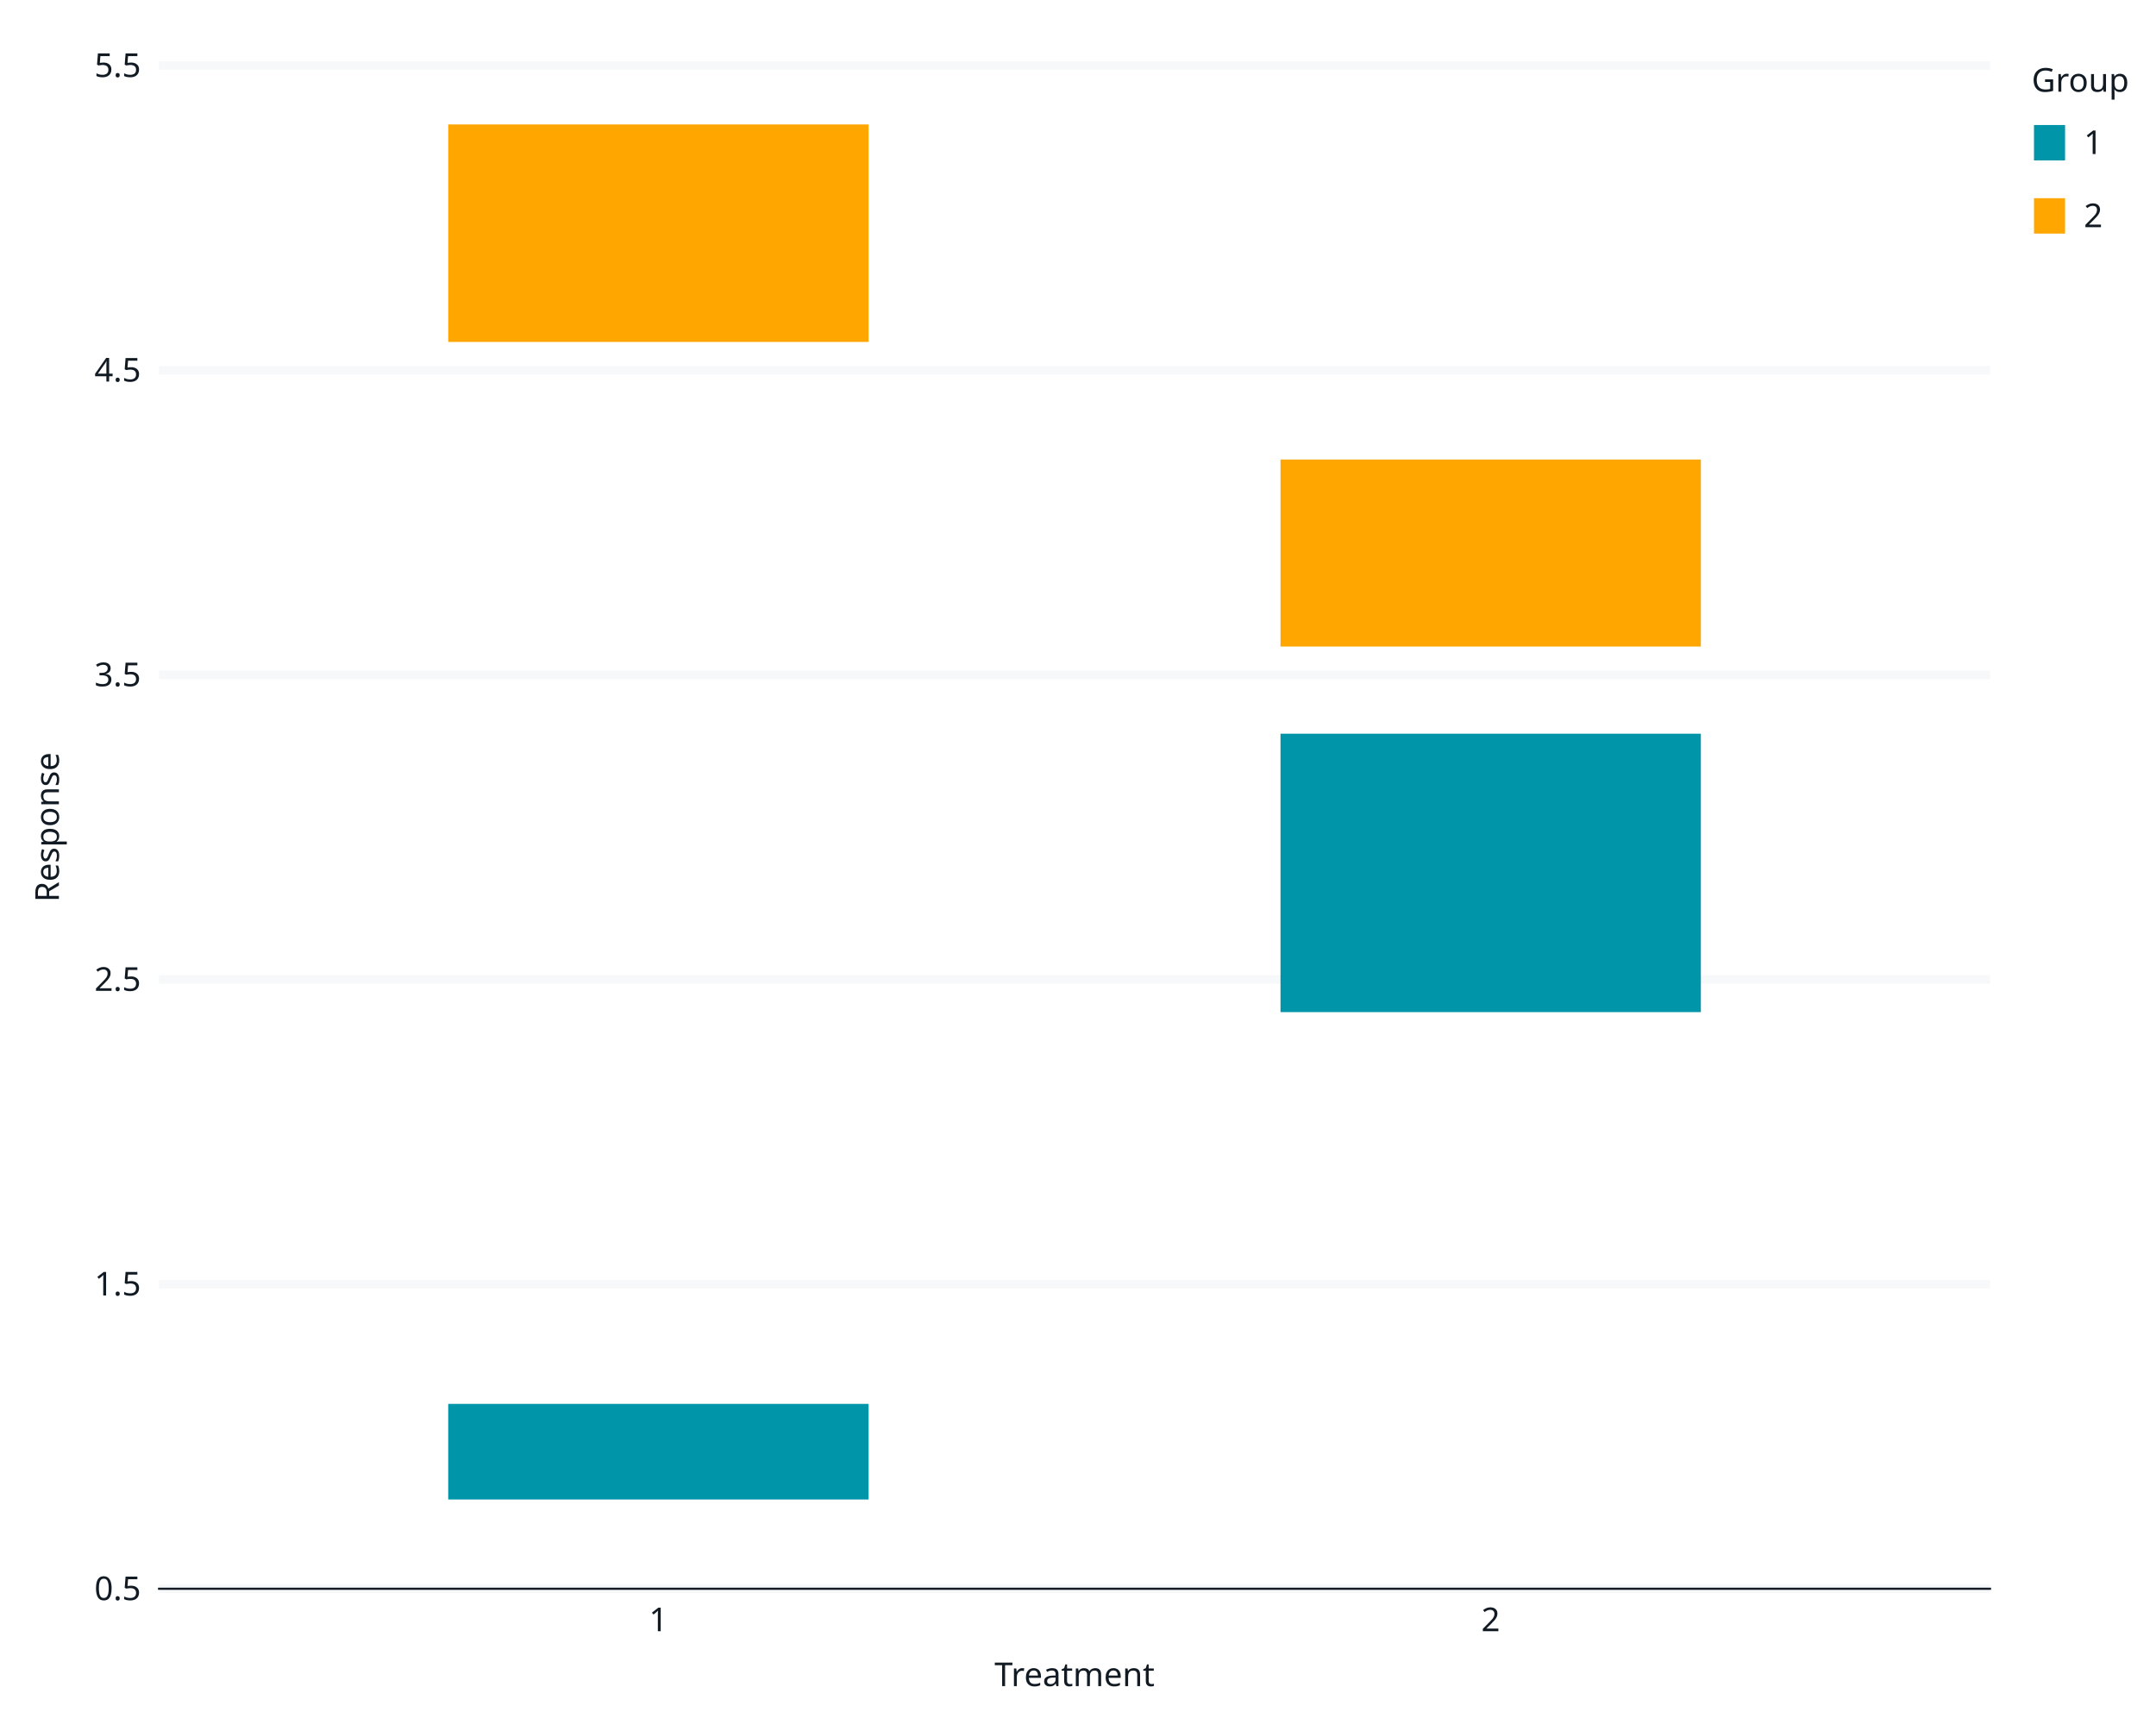
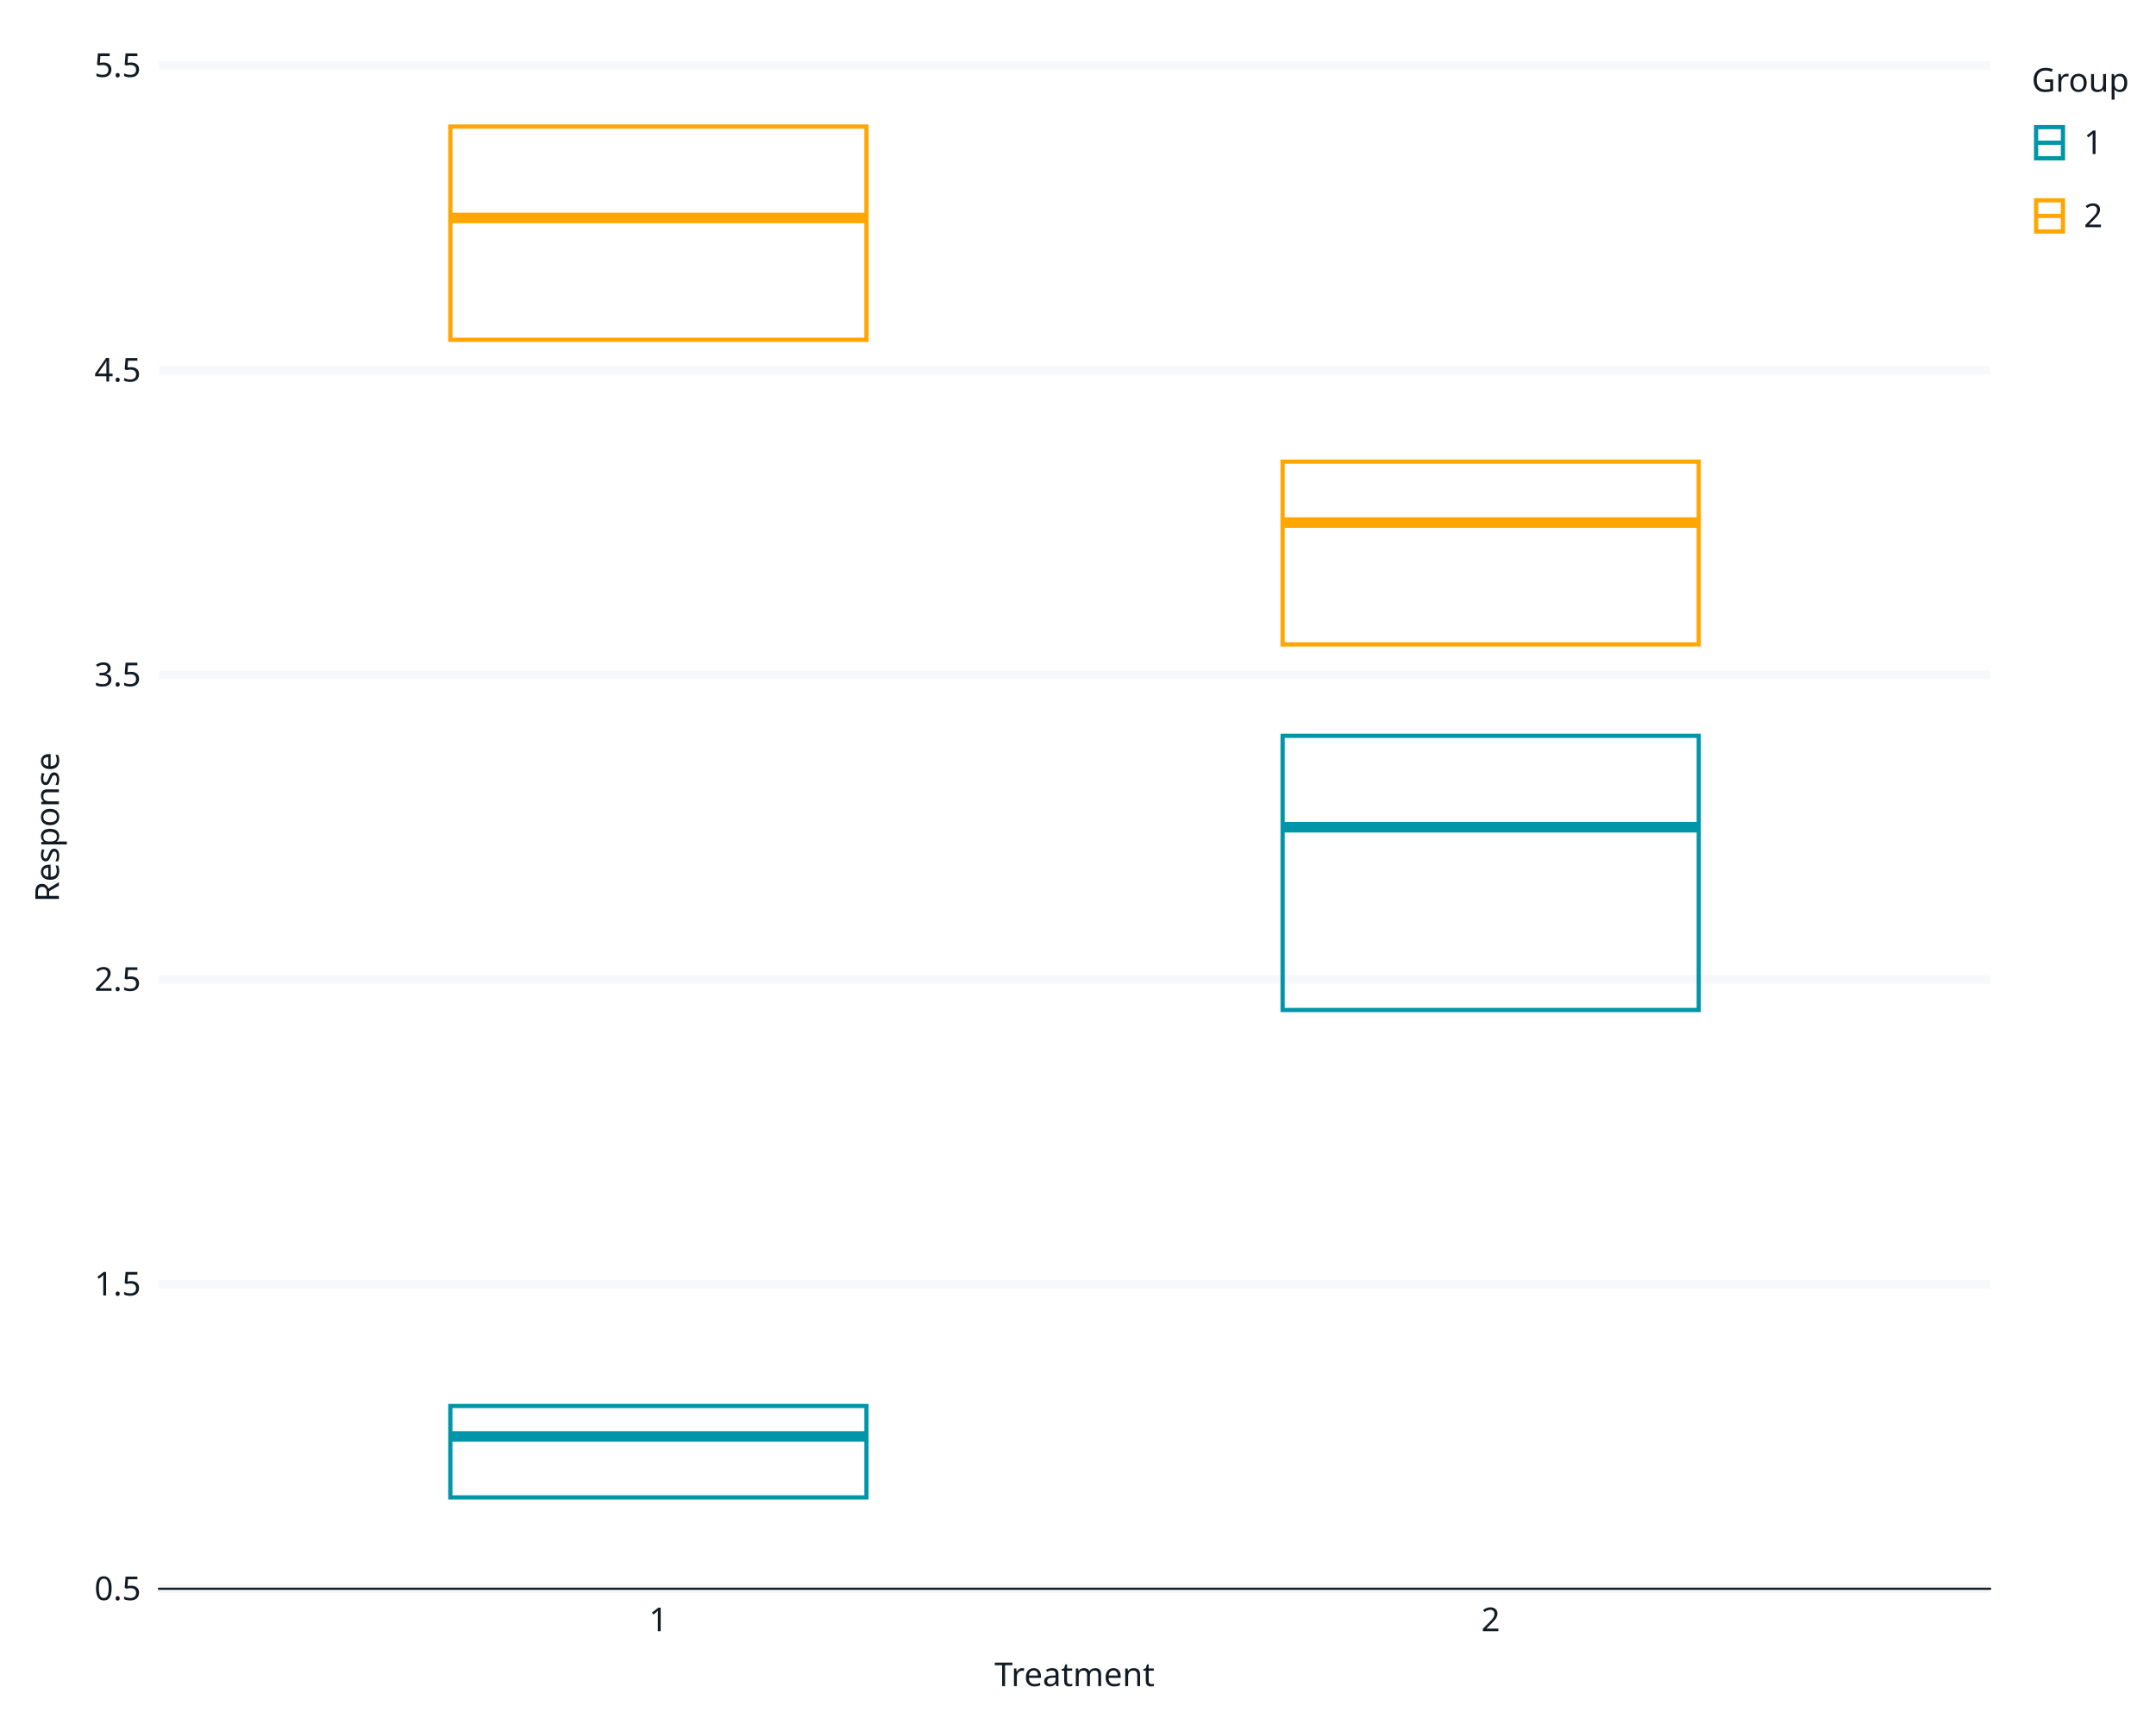
<svg xmlns="http://www.w3.org/2000/svg" class="svglite" data-engine-version="2.0" width="720.00pt" height="576.00pt" viewBox="0 0 720.00 576.00">
  <defs>
    <style type="text/css">
    .svglite line, .svglite polyline, .svglite polygon, .svglite path, .svglite rect, .svglite circle {
      fill: none;
      stroke: #000000;
      stroke-linecap: round;
      stroke-linejoin: round;
      stroke-miterlimit: 10.00;
    }
  </style>
  </defs>
  <rect width="100%" height="100%" style="stroke: none; fill: #FFFFFF;" />
  <defs>
    <clipPath id="cpMC4wMHw3MjAuMDB8MC4wMHw1NzYuMDA=">
      <rect x="0.00" y="0.00" width="720.00" height="576.00" />
    </clipPath>
  </defs>
  <g clip-path="url(#cpMC4wMHw3MjAuMDB8MC4wMHw1NzYuMDA=)">
    <rect x="0" y="0.00" width="720.00" height="576.00" style="stroke-width: 1.07; stroke: #FFFFFF; fill: #FFFFFF;" />
    <rect x="53.12" y="21.92" width="611.46" height="508.60" style="stroke-width: 1.07; stroke: #FFFFFF; fill: #FFFFFF;" />
    <polyline points="53.12,530.51 664.57,530.51 " style="stroke-width: 2.84; stroke: #F6F8FA; stroke-linecap: butt;" />
    <polyline points="53.12,428.79 664.57,428.79 " style="stroke-width: 2.84; stroke: #F6F8FA; stroke-linecap: butt;" />
    <polyline points="53.12,327.08 664.57,327.08 " style="stroke-width: 2.84; stroke: #F6F8FA; stroke-linecap: butt;" />
    <polyline points="53.12,225.36 664.57,225.36 " style="stroke-width: 2.84; stroke: #F6F8FA; stroke-linecap: butt;" />
    <polyline points="53.12,123.64 664.57,123.64 " style="stroke-width: 2.84; stroke: #F6F8FA; stroke-linecap: butt;" />
    <polyline points="53.12,21.92 664.57,21.92 " style="stroke-width: 2.84; stroke: #F6F8FA; stroke-linecap: butt;" />
    <polyline points="219.88,530.51 219.88,21.92 " style="stroke-width: 2.84; stroke: none; stroke-linecap: butt;" />
    <polyline points="497.81,530.51 497.81,21.92 " style="stroke-width: 2.84; stroke: none; stroke-linecap: butt;" />
-     <polygon points="150.39,469.48 150.39,500.00 289.36,500.00 289.36,469.48 150.39,469.48 " style="stroke-width: 1.41; stroke: #0095A8; stroke-linecap: butt; stroke-linejoin: miter; fill: #0095A8;" />
-     <polygon points="150.39,42.26 150.39,113.47 289.36,113.47 289.36,42.26 150.39,42.26 " style="stroke-width: 1.41; stroke: #FFA600; stroke-linecap: butt; stroke-linejoin: miter; fill: #FFA600;" />
-     <polygon points="428.33,245.70 428.33,337.25 567.30,337.25 567.30,245.70 428.33,245.70 " style="stroke-width: 1.41; stroke: #0095A8; stroke-linecap: butt; stroke-linejoin: miter; fill: #0095A8;" />
-     <polygon points="428.33,154.15 428.33,215.18 567.30,215.18 567.30,154.15 428.33,154.15 " style="stroke-width: 1.41; stroke: #FFA600; stroke-linecap: butt; stroke-linejoin: miter; fill: #FFA600;" />
+     <polygon points="150.39,469.48 150.39,500.00 289.36,500.00 289.36,469.48 150.39,469.48 " style="stroke-width: 1.41; stroke: #0095A8; stroke-linecap: butt; stroke-linejoin: miter; fill: none;" />
+     <polygon points="150.39,42.26 150.39,113.47 289.36,113.47 289.36,42.26 150.39,42.26 " style="stroke-width: 1.41; stroke: #FFA600; stroke-linecap: butt; stroke-linejoin: miter; fill: none;" />
+     <polygon points="428.33,245.70 428.33,337.25 567.30,337.25 567.30,245.70 428.33,245.70 " style="stroke-width: 1.41; stroke: #0095A8; stroke-linecap: butt; stroke-linejoin: miter; fill: none;" />
+     <polygon points="428.33,154.15 428.33,215.18 567.30,215.18 567.30,154.15 428.33,154.15 " style="stroke-width: 1.41; stroke: #FFA600; stroke-linecap: butt; stroke-linejoin: miter; fill: none;" />
    <line x1="150.39" y1="479.65" x2="289.36" y2="479.65" style="stroke-width: 3.52; stroke: #0095A8; stroke-linecap: butt; stroke-linejoin: miter;" />
    <line x1="150.39" y1="72.78" x2="289.36" y2="72.78" style="stroke-width: 3.52; stroke: #FFA600; stroke-linecap: butt; stroke-linejoin: miter;" />
    <line x1="428.33" y1="276.22" x2="567.30" y2="276.22" style="stroke-width: 3.52; stroke: #0095A8; stroke-linecap: butt; stroke-linejoin: miter;" />
    <line x1="428.33" y1="174.50" x2="567.30" y2="174.50" style="stroke-width: 3.52; stroke: #FFA600; stroke-linecap: butt; stroke-linejoin: miter;" />
    <polyline points="53.12,530.51 53.12,21.92 " style="stroke-width: 0.70; stroke: none; stroke-linecap: square;" />
    <text x="47.06" y="534.30" text-anchor="end" style="font-size: 11.00px; fill: #121B24; font-family: sans;" textLength="15.29px" lengthAdjust="spacingAndGlyphs">0.5</text>
    <text x="47.06" y="432.58" text-anchor="end" style="font-size: 11.00px; fill: #121B24; font-family: sans;" textLength="15.29px" lengthAdjust="spacingAndGlyphs">1.5</text>
    <text x="47.06" y="330.86" text-anchor="end" style="font-size: 11.00px; fill: #121B24; font-family: sans;" textLength="15.29px" lengthAdjust="spacingAndGlyphs">2.5</text>
    <text x="47.06" y="229.14" text-anchor="end" style="font-size: 11.00px; fill: #121B24; font-family: sans;" textLength="15.29px" lengthAdjust="spacingAndGlyphs">3.5</text>
    <text x="47.06" y="127.42" text-anchor="end" style="font-size: 11.00px; fill: #121B24; font-family: sans;" textLength="15.29px" lengthAdjust="spacingAndGlyphs">4.5</text>
    <text x="47.06" y="25.70" text-anchor="end" style="font-size: 11.00px; fill: #121B24; font-family: sans;" textLength="15.29px" lengthAdjust="spacingAndGlyphs">5.5</text>
    <polyline points="49.80,530.51 53.12,530.51 " style="stroke-width: 0.70; stroke: none; stroke-linecap: butt;" />
    <polyline points="49.80,428.79 53.12,428.79 " style="stroke-width: 0.70; stroke: none; stroke-linecap: butt;" />
    <polyline points="49.80,327.08 53.12,327.08 " style="stroke-width: 0.70; stroke: none; stroke-linecap: butt;" />
    <polyline points="49.80,225.36 53.12,225.36 " style="stroke-width: 0.70; stroke: none; stroke-linecap: butt;" />
    <polyline points="49.80,123.64 53.12,123.64 " style="stroke-width: 0.70; stroke: none; stroke-linecap: butt;" />
    <polyline points="49.80,21.92 53.12,21.92 " style="stroke-width: 0.70; stroke: none; stroke-linecap: butt;" />
    <polyline points="53.12,530.51 664.57,530.51 " style="stroke-width: 0.70; stroke: #121B24; stroke-linecap: square;" />
    <polyline points="219.88,533.83 219.88,530.51 " style="stroke-width: 0.70; stroke: none; stroke-linecap: butt;" />
    <polyline points="497.81,533.83 497.81,530.51 " style="stroke-width: 0.70; stroke: none; stroke-linecap: butt;" />
    <text x="219.88" y="544.68" text-anchor="middle" style="font-size: 11.00px; fill: #121B24; font-family: sans;" textLength="6.12px" lengthAdjust="spacingAndGlyphs">1</text>
    <text x="497.81" y="544.68" text-anchor="middle" style="font-size: 11.00px; fill: #121B24; font-family: sans;" textLength="6.12px" lengthAdjust="spacingAndGlyphs">2</text>
    <text x="358.85" y="563.02" text-anchor="middle" style="font-size: 11.00px; fill: #121B24; font-family: sans;" textLength="50.13px" lengthAdjust="spacingAndGlyphs">Treatment</text>
    <text transform="translate(19.67,276.22) rotate(-90)" text-anchor="middle" style="font-size: 11.00px; fill: #121B24; font-family: sans;" textLength="49.55px" lengthAdjust="spacingAndGlyphs">Response</text>
    <rect x="670.24" y="21.92" width="27.84" height="68.79" style="stroke-width: 1.07; stroke: #FFFFFF; fill: #FFFFFF;" />
    <text x="678.46" y="30.63" style="font-size: 11.00px; fill: #121B24; font-family: sans;" textLength="30.58px" lengthAdjust="spacingAndGlyphs">Group</text>
    <rect x="678.46" y="37.25" width="11.96" height="20.81" style="stroke-width: 1.07; stroke: #FFFFFF; fill: #FFFFFF;" />
-     <rect x="679.96" y="42.45" width="8.97" height="10.41" style="stroke-width: 1.41; stroke: #0095A8; stroke-linecap: butt; stroke-linejoin: miter; fill: #0095A8;" />
+     <rect x="679.96" y="42.45" width="8.97" height="10.41" style="stroke-width: 1.41; stroke: #0095A8; stroke-linecap: butt; stroke-linejoin: miter;" />
    <polyline points="679.96,47.66 688.92,47.66 " style="stroke-width: 1.41; stroke: #0095A8; stroke-linecap: butt; stroke-linejoin: miter;" />
    <rect x="678.46" y="61.68" width="11.96" height="20.81" style="stroke-width: 1.07; stroke: #FFFFFF; fill: #FFFFFF;" />
-     <rect x="679.96" y="66.88" width="8.97" height="10.41" style="stroke-width: 1.41; stroke: #FFA600; stroke-linecap: butt; stroke-linejoin: miter; fill: #FFA600;" />
+     <rect x="679.96" y="66.88" width="8.97" height="10.41" style="stroke-width: 1.41; stroke: #FFA600; stroke-linecap: butt; stroke-linejoin: miter;" />
    <polyline points="679.96,72.09 688.92,72.09 " style="stroke-width: 1.41; stroke: #FFA600; stroke-linecap: butt; stroke-linejoin: miter;" />
    <text x="695.90" y="51.44" style="font-size: 11.00px; fill: #121B24; font-family: sans;" textLength="6.12px" lengthAdjust="spacingAndGlyphs">1</text>
    <text x="695.90" y="75.87" style="font-size: 11.00px; fill: #121B24; font-family: sans;" textLength="6.12px" lengthAdjust="spacingAndGlyphs">2</text>
  </g>
</svg>
